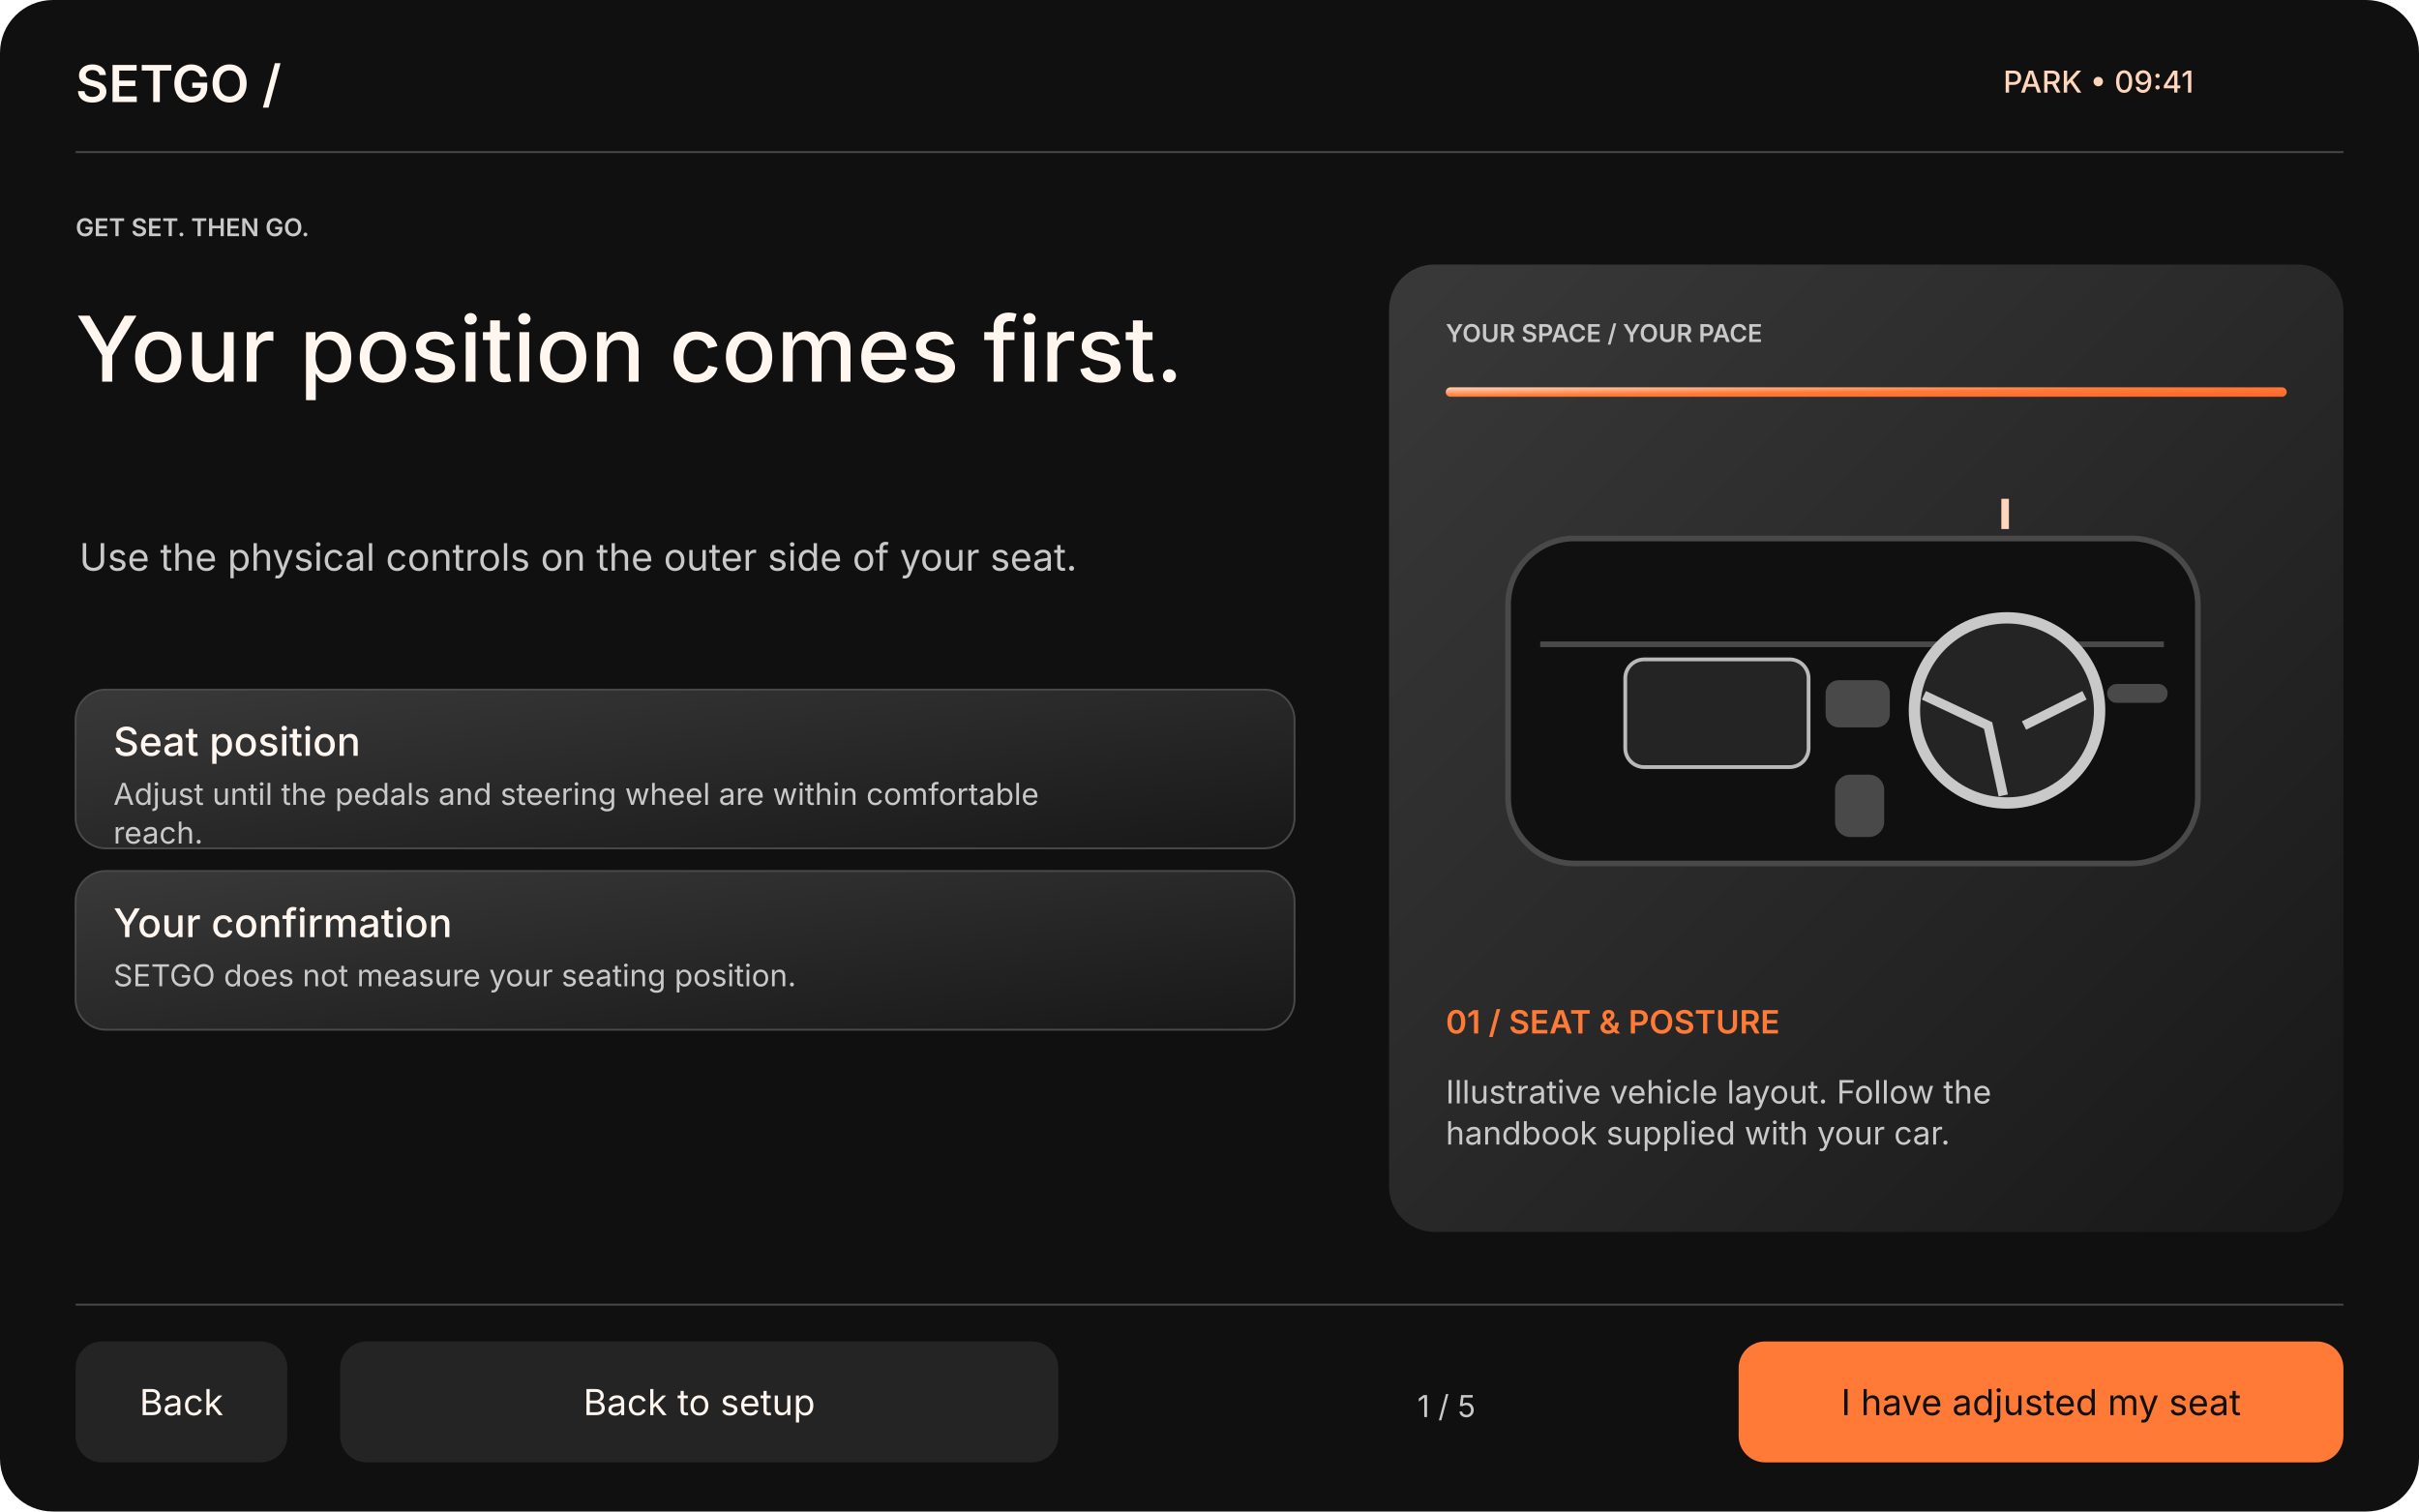
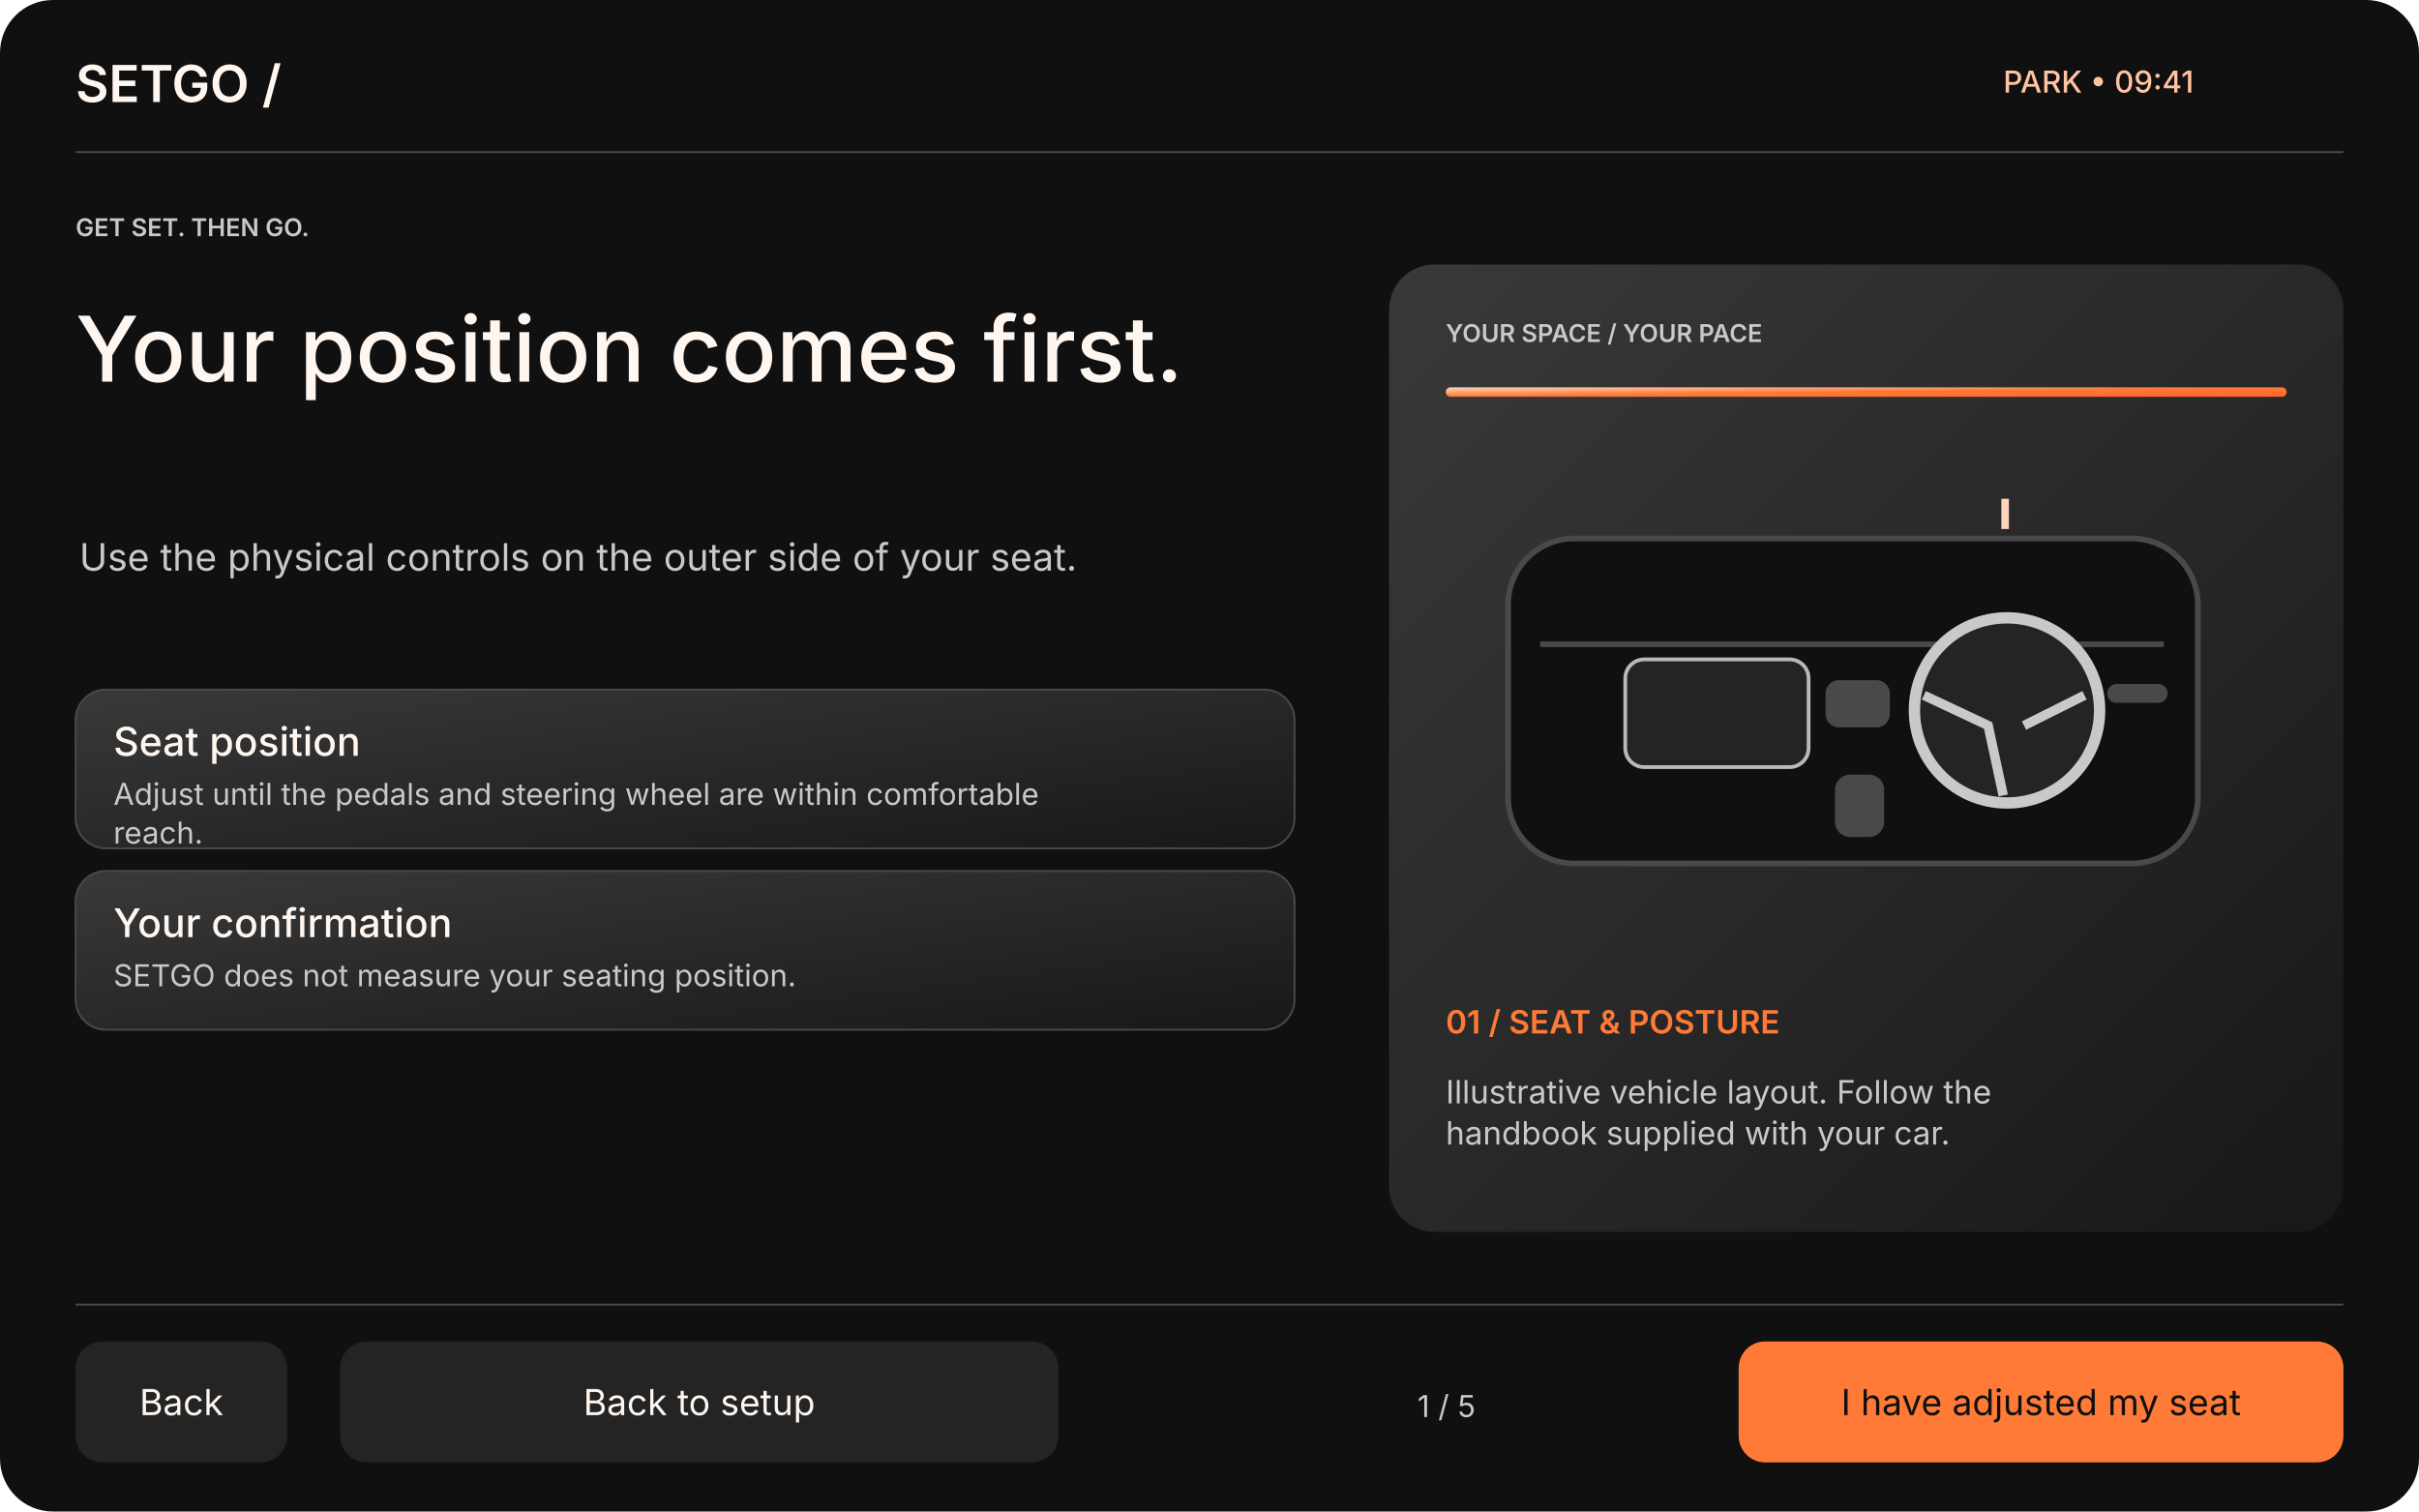
<svg xmlns="http://www.w3.org/2000/svg" width="1280" height="800" viewBox="0 0 1280 800">
  <defs>
    <linearGradient id="glass" x2="1" y2="1">
      <stop stop-color="#393939" />
      <stop offset="1" stop-color="#181818" />
    </linearGradient>
    <linearGradient id="signature" x1="0" y1="0" x2="1" y2="1">
      <stop stop-color="#FFD5BB" />
      <stop offset=".48" stop-color="#FF7A36" />
      <stop offset="1" stop-color="#FF642D" />
    </linearGradient>
  </defs>
  <rect x="0" y="0" width="1280" height="800" rx="28" fill="#101010" stroke="none" />
  <text x="40" y="54.0" font-family="Inter,Arial,sans-serif" font-size="27" font-weight="600" fill="#FFF7EF">SETGO /</text>
-   <text x="1060" y="49.0" font-family="Inter,Arial,sans-serif" font-size="16" font-weight="500" fill="#FFD5BB">PARK  •  09:41</text>
+   <text x="1060" y="49.0" font-family="Inter,Arial,sans-serif" font-size="16" font-weight="500" fill="#FFC49F">PARK  •  09:41</text>
  <rect x="40" y="80" width="1200" height="1" rx="0" fill="#494949" stroke="none" />
  <text x="40" y="125.0" font-family="Inter,Arial,sans-serif" font-size="13" font-weight="600" fill="#C9C9C9">GET SET. THEN GO.</text>
  <text x="40" y="202.0" font-family="Inter,Arial,sans-serif" font-size="48" font-weight="500" fill="#FFF7EF">Your position comes first.</text>
  <text x="42" y="302.0" font-family="Inter,Arial,sans-serif" font-size="20" font-weight="400" fill="#C9C9C9">Use the physical controls on the outer side of your seat.</text>
  <rect x="40" y="365" width="645" height="84" rx="16" fill="url(#glass)" stroke="#494949" />
  <text x="60" y="400.0" font-family="Inter,Arial,sans-serif" font-size="21" font-weight="500" fill="#FFF7EF">Seat position</text>
  <text x="60" y="426.0" font-family="Inter,Arial,sans-serif" font-size="16" font-weight="400" fill="#C9C9C9">Adjust until the pedals and steering wheel are within comfortable</text>
  <text x="60" y="446.48" font-family="Inter,Arial,sans-serif" font-size="16" font-weight="400" fill="#C9C9C9">reach.</text>
  <rect x="40" y="461" width="645" height="84" rx="16" fill="url(#glass)" stroke="#494949" />
  <text x="60" y="496.0" font-family="Inter,Arial,sans-serif" font-size="21" font-weight="500" fill="#FFF7EF">Your confirmation</text>
  <text x="60" y="522.0" font-family="Inter,Arial,sans-serif" font-size="16" font-weight="400" fill="#C9C9C9">SETGO does not measure your seating position.</text>
  <rect x="735" y="140" width="505" height="512" rx="24" fill="url(#glass)" stroke="none" />
  <text x="765" y="181.0" font-family="Inter,Arial,sans-serif" font-size="13" font-weight="600" fill="#C9C9C9">YOUR SPACE / YOUR PACE</text>
  <svg x="780" y="250" width="400" height="240" viewBox="0 0 400 240">
    <rect x="18" y="35" width="365" height="172" rx="35" fill="#101010" stroke="#494949" stroke-width="3" />
    <path d="M35 91 H365" stroke="#494949" stroke-width="3" />
    <rect x="80" y="99" width="97" height="57" rx="10" fill="#242424" stroke="#B9B9B9" stroke-width="2" />
    <circle cx="282" cy="126" r="49" fill="#242424" stroke="#C9C9C9" stroke-width="6" />
    <path d="M238 118 L272 134 L280 171 M323 118 L291 134" fill="none" stroke="#C9C9C9" stroke-width="5" />
    <rect x="186" y="110" width="34" height="25" rx="7" fill="#494949" />
    <rect x="335" y="112" width="32" height="10" rx="5" fill="#494949" />
    <rect x="191" y="160" width="26" height="33" rx="8" fill="#494949" />
    <path d="M281 14 V30" stroke="#FFD5BB" stroke-width="4" />
  </svg>
  <text x="765" y="547.0" font-family="Inter,Arial,sans-serif" font-size="17" font-weight="600" fill="#FF7A36">01 / SEAT &amp; POSTURE</text>
  <text x="765" y="584.0" font-family="Inter,Arial,sans-serif" font-size="17" font-weight="400" fill="#C9C9C9">Illustrative vehicle layout. Follow the</text>
  <text x="765" y="605.76" font-family="Inter,Arial,sans-serif" font-size="17" font-weight="400" fill="#C9C9C9">handbook supplied with your car.</text>
  <rect x="40" y="690" width="1200" height="1" rx="0" fill="#494949" stroke="none" />
  <rect x="40" y="710" width="112" height="64" rx="14" fill="#242424" />
  <text x="96.0" y="749" text-anchor="middle" font-family="Inter,Arial,sans-serif" font-size="19" fill="#FFF7EF">Back</text>
  <rect x="920" y="710" width="320" height="64" rx="14" fill="#FF7A36" />
  <text x="1080.0" y="749" text-anchor="middle" font-family="Inter,Arial,sans-serif" font-size="19" fill="#101010">I have adjusted my seat</text>
  <rect x="180" y="710" width="380" height="64" rx="14" fill="#242424" />
  <text x="370.0" y="749" text-anchor="middle" font-family="Inter,Arial,sans-serif" font-size="19" fill="#FFF7EF">Back to setup</text>
  <text x="750" y="750.0" font-family="Inter,Arial,sans-serif" font-size="16" font-weight="400" fill="#C9C9C9">1 / 5</text>
  <rect x="765" y="205" width="445" height="5" rx="2.5" fill="url(#signature)" />
</svg>
